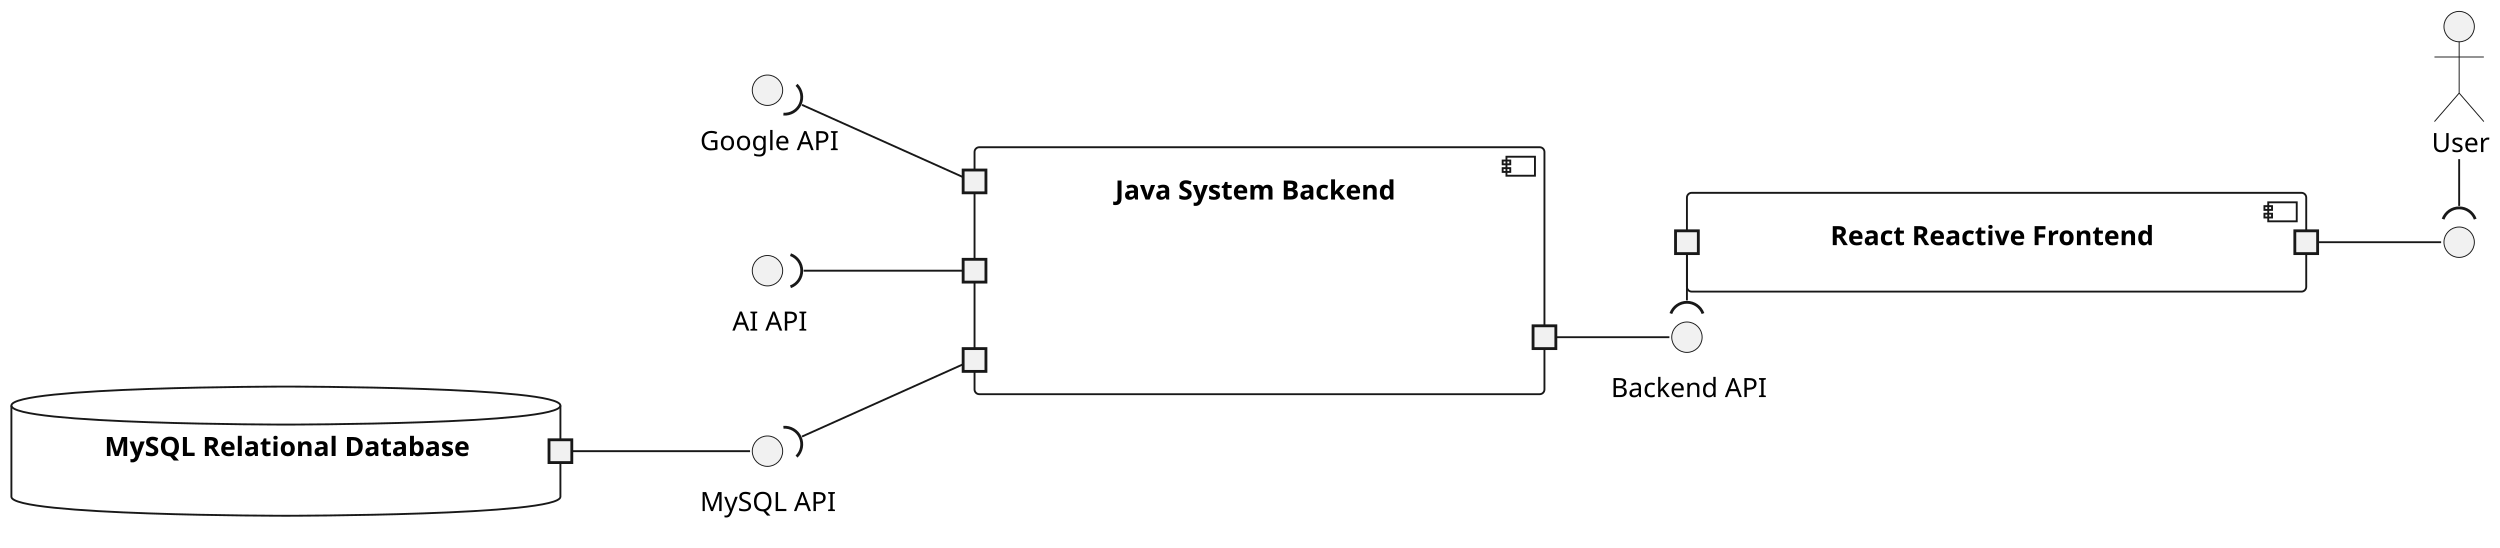
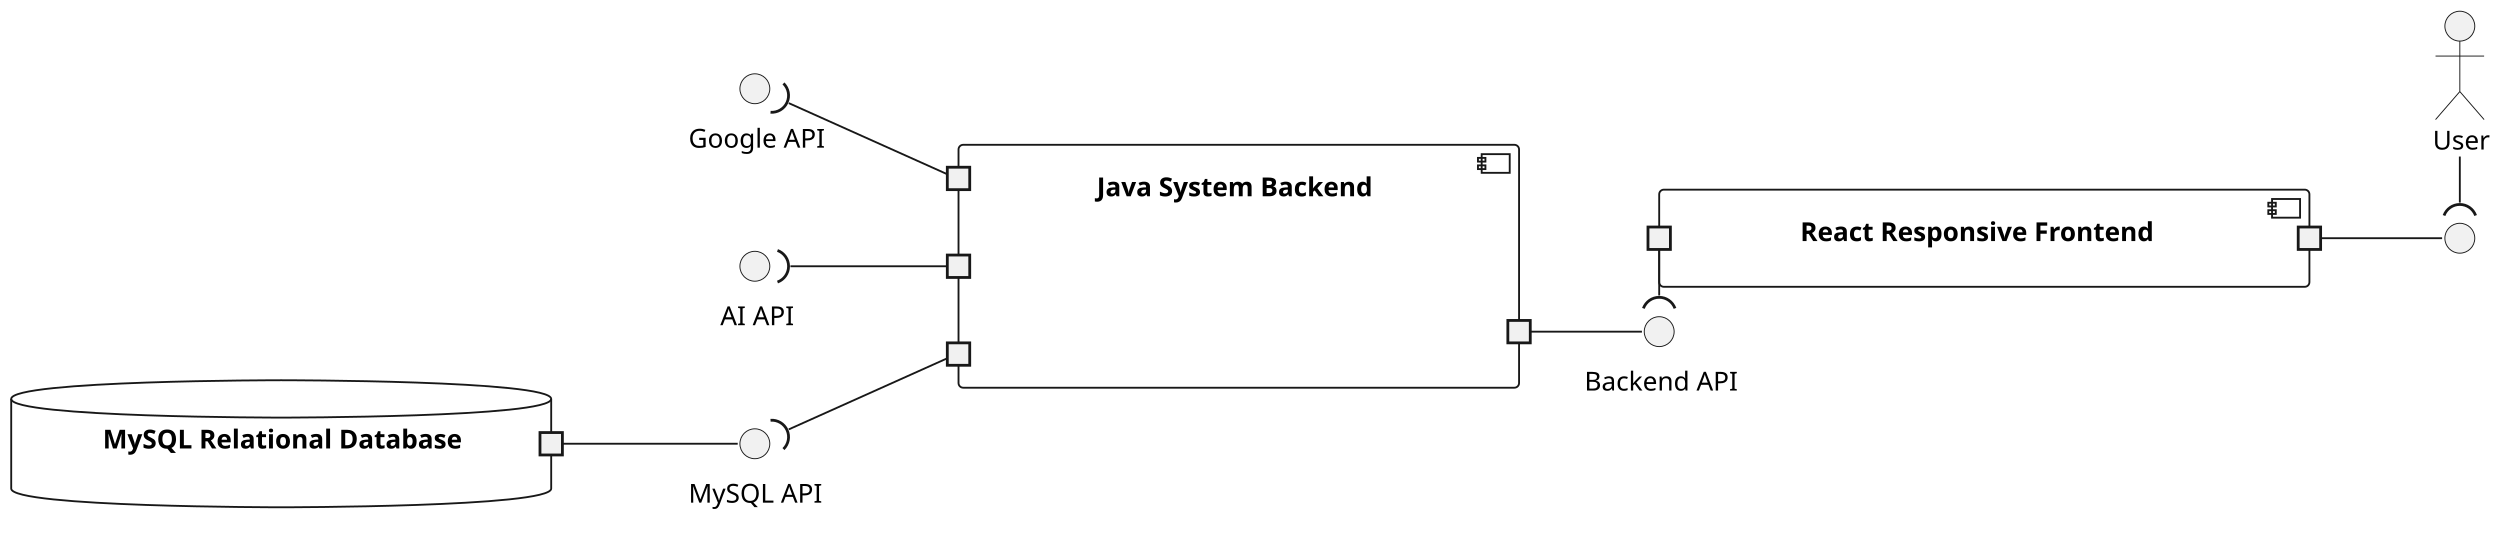
- <svg xmlns="http://www.w3.org/2000/svg" contentStyleType="text/css" height="288px" preserveAspectRatio="none" style="width:1316px;height:288px;background:#FFFFFF;" version="1.1" viewBox="0 0 1316 288" width="1316px" zoomAndPan="magnify">
+ <svg xmlns="http://www.w3.org/2000/svg" contentStyleType="text/css" height="288px" preserveAspectRatio="none" style="width:1338px;height:288px;background:#FFFFFF;" version="1.1" viewBox="0 0 1338 288" width="1338px" zoomAndPan="magnify">
  <defs />
  <g>
    <g id="cluster_reactive_frontend">
-       <rect fill="none" height="52" rx="2.5" ry="2.5" style="stroke:#181818;stroke-width:1.0;" width="326" x="888" y="101.5" />
-       <rect fill="none" height="10" style="stroke:#181818;stroke-width:1.0;" width="15" x="1194" y="106.5" />
-       <rect fill="none" height="2" style="stroke:#181818;stroke-width:1.0;" width="4" x="1192" y="108.5" />
-       <rect fill="none" height="2" style="stroke:#181818;stroke-width:1.0;" width="4" x="1192" y="112.5" />
-       <text fill="#000000" font-family="sans-serif" font-size="14" font-weight="bold" lengthAdjust="spacing" textLength="175" x="963.5" y="129.033">React Reactive Frontend</text>
+       <rect fill="none" height="52" rx="2.5" ry="2.5" style="stroke:#181818;stroke-width:1.0;" width="348" x="888" y="101.5" />
+       <rect fill="none" height="10" style="stroke:#181818;stroke-width:1.0;" width="15" x="1216" y="106.5" />
+       <rect fill="none" height="2" style="stroke:#181818;stroke-width:1.0;" width="4" x="1214" y="108.5" />
+       <rect fill="none" height="2" style="stroke:#181818;stroke-width:1.0;" width="4" x="1214" y="112.5" />
+       <text fill="#000000" font-family="sans-serif" font-size="14" font-weight="bold" lengthAdjust="spacing" textLength="197" x="963.5" y="129.033">React Responsive Frontend</text>
    </g>
    <g id="cluster_system_backend">
      <rect fill="none" height="130" rx="2.5" ry="2.5" style="stroke:#181818;stroke-width:1.0;" width="300" x="513" y="77.5" />
      <rect fill="none" height="10" style="stroke:#181818;stroke-width:1.0;" width="15" x="793" y="82.5" />
      <rect fill="none" height="2" style="stroke:#181818;stroke-width:1.0;" width="4" x="791" y="84.5" />
      <rect fill="none" height="2" style="stroke:#181818;stroke-width:1.0;" width="4" x="791" y="88.5" />
      <text fill="#000000" font-family="sans-serif" font-size="14" font-weight="bold" lengthAdjust="spacing" textLength="152" x="587" y="105.033">Java System Backend</text>
    </g>
    <g id="cluster_database_mysql_db">
      <path d="M6,213.5 C6,203.5 150.5,203.5 150.5,203.5 C150.5,203.5 295,203.5 295,213.5 L295,261.5 C295,271.5 150.5,271.5 150.5,271.5 C150.5,271.5 6,271.5 6,261.5 L6,213.5 " fill="none" style="stroke:#181818;stroke-width:1.0;" />
      <path d="M6,213.5 C6,223.5 150.5,223.5 150.5,223.5 C150.5,223.5 295,223.5 295,213.5 " fill="none" style="stroke:#181818;stroke-width:1.0;" />
      <text fill="#000000" font-family="sans-serif" font-size="14" font-weight="bold" lengthAdjust="spacing" textLength="191" x="55" y="240.033">MySQL Relational Database</text>
    </g>
-     <text fill="#000000" font-family="sans-serif" font-size="14" lengthAdjust="spacing" textLength="4" x="1212" y="106.424"> </text>
-     <rect fill="#F1F1F1" height="12" style="stroke:#181818;stroke-width:1.5;" width="12" x="1208" y="121.5" />
+     <text fill="#000000" font-family="sans-serif" font-size="14" lengthAdjust="spacing" textLength="4" x="1234" y="106.424"> </text>
+     <rect fill="#F1F1F1" height="12" style="stroke:#181818;stroke-width:1.5;" width="12" x="1230" y="121.5" />
    <text fill="#000000" font-family="sans-serif" font-size="14" lengthAdjust="spacing" textLength="4" x="886" y="106.424"> </text>
    <rect fill="#F1F1F1" height="12" style="stroke:#181818;stroke-width:1.5;" width="12" x="882" y="121.5" />
    <text fill="#000000" font-family="sans-serif" font-size="14" lengthAdjust="spacing" textLength="4" x="811" y="198.033"> </text>
    <rect fill="#F1F1F1" height="12" style="stroke:#181818;stroke-width:1.5;" width="12" x="807" y="171.5" />
    <text fill="#000000" font-family="sans-serif" font-size="14" lengthAdjust="spacing" textLength="4" x="511" y="121.424"> </text>
    <rect fill="#F1F1F1" height="12" style="stroke:#181818;stroke-width:1.5;" width="12" x="507" y="136.5" />
    <text fill="#000000" font-family="sans-serif" font-size="14" lengthAdjust="spacing" textLength="4" x="511" y="74.424"> </text>
    <rect fill="#F1F1F1" height="12" style="stroke:#181818;stroke-width:1.5;" width="12" x="507" y="89.5" />
    <text fill="#000000" font-family="sans-serif" font-size="14" lengthAdjust="spacing" textLength="4" x="511" y="210.033"> </text>
    <rect fill="#F1F1F1" height="12" style="stroke:#181818;stroke-width:1.5;" width="12" x="507" y="183.5" />
    <text fill="#000000" font-family="sans-serif" font-size="14" lengthAdjust="spacing" textLength="4" x="293" y="216.424"> </text>
    <rect fill="#F1F1F1" height="12" style="stroke:#181818;stroke-width:1.5;" width="12" x="289" y="231.5" />
    <g id="elem_User">
-       <ellipse cx="1294.5" cy="14" fill="#F1F1F1" rx="8" ry="8" style="stroke:#181818;stroke-width:0.5;" />
-       <path d="M1294.5,22 L1294.5,49 M1281.5,30 L1307.5,30 M1294.5,49 L1281.5,64 M1294.5,49 L1307.5,64 " fill="none" style="stroke:#181818;stroke-width:0.5;" />
-       <text fill="#000000" font-family="sans-serif" font-size="14" lengthAdjust="spacing" textLength="29" x="1280" y="80.033">User</text>
+       <ellipse cx="1316.5" cy="14" fill="#F1F1F1" rx="8" ry="8" style="stroke:#181818;stroke-width:0.5;" />
+       <path d="M1316.5,22 L1316.5,49 M1303.5,30 L1329.5,30 M1316.5,49 L1303.5,64 M1316.5,49 L1329.5,64 " fill="none" style="stroke:#181818;stroke-width:0.5;" />
+       <text fill="#000000" font-family="sans-serif" font-size="14" lengthAdjust="spacing" textLength="29" x="1302" y="80.033">User</text>
    </g>
    <g id="elem_interface_frontendpage">
-       <ellipse cx="1294.5" cy="127.5" fill="#F1F1F1" rx="8" ry="8" style="stroke:#181818;stroke-width:0.5;" />
+       <ellipse cx="1316.5" cy="127.5" fill="#F1F1F1" rx="8" ry="8" style="stroke:#181818;stroke-width:0.5;" />
    </g>
    <g id="elem_interface_ai_api">
      <ellipse cx="404" cy="142.5" fill="#F1F1F1" rx="8" ry="8" style="stroke:#181818;stroke-width:0.5;" />
      <text fill="#000000" font-family="sans-serif" font-size="14" lengthAdjust="spacing" textLength="37" x="385.5" y="174.033">AI API</text>
    </g>
    <g id="elem_interface_google_api">
      <ellipse cx="404" cy="47.5" fill="#F1F1F1" rx="8" ry="8" style="stroke:#181818;stroke-width:0.5;" />
      <text fill="#000000" font-family="sans-serif" font-size="14" lengthAdjust="spacing" textLength="71" x="368.5" y="79.033">Google API</text>
    </g>
    <g id="elem_interface_backend">
      <ellipse cx="888" cy="177.5" fill="#F1F1F1" rx="8" ry="8" style="stroke:#181818;stroke-width:0.5;" />
      <text fill="#000000" font-family="sans-serif" font-size="14" lengthAdjust="spacing" textLength="80" x="848" y="209.033">Backend API</text>
    </g>
    <g id="elem_interface_mysql_db">
      <ellipse cx="404" cy="237.5" fill="#F1F1F1" rx="8" ry="8" style="stroke:#181818;stroke-width:0.5;" />
      <text fill="#000000" font-family="sans-serif" font-size="14" lengthAdjust="spacing" textLength="71" x="368.5" y="269.033">MySQL API</text>
    </g>
    <g id="link_port_frontend_to_user_interface_frontendpage">
-       <path d="M1220.15,127.5 C1233.39,127.5 1268.68,127.5 1285.01,127.5 " fill="none" id="port_frontend_to_user-interface_frontendpage" style="stroke:#181818;stroke-width:1.0;" />
+       <path d="M1242.15,127.5 C1255.39,127.5 1290.68,127.5 1307.01,127.5 " fill="none" id="port_frontend_to_user-interface_frontendpage" style="stroke:#181818;stroke-width:1.0;" />
    </g>
    <g id="link_User_interface_frontendpage">
-       <path d="M1294.5,83.77 C1294.5,95.32 1294.5,96.87 1294.5,108.42 " fill="none" id="User-to-interface_frontendpage" style="stroke:#181818;stroke-width:1.0;" />
-       <path d="M1302.957,115.342 A9,9 0 0 0 1286.043 115.342" fill="none" style="stroke:#181818;stroke-width:1.5;" />
+       <path d="M1316.5,83.77 C1316.5,95.32 1316.5,96.87 1316.5,108.42 " fill="none" id="User-to-interface_frontendpage" style="stroke:#181818;stroke-width:1.0;" />
+       <path d="M1324.957,115.342 A9,9 0 0 0 1308.043 115.342" fill="none" style="stroke:#181818;stroke-width:1.5;" />
    </g>
    <g id="link_port_backend_from_frontend_interface_backend">
      <path d="M819.25,177.5 C831.8,177.5 863.64,177.5 878.77,177.5 " fill="none" id="port_backend_from_frontend-interface_backend" style="stroke:#181818;stroke-width:1.0;" />
    </g>
    <g id="link_interface_backend_port_frontend_to_backend">
      <path d="M888,158.12 C888,146.59 888,145.06 888,133.53 " fill="none" id="interface_backend-backto-port_frontend_to_backend" style="stroke:#181818;stroke-width:1.0;" />
      <path d="M896.457,165.042 A9,9 0 0 0 879.543 165.042" fill="none" style="stroke:#181818;stroke-width:1.5;" />
    </g>
    <g id="link_interface_ai_api_port_backend_to_ai_api">
      <path d="M423.04,142.5 C443.94,142.5 489.54,142.5 506.81,142.5 " fill="none" id="interface_ai_api-backto-port_backend_to_ai_api" style="stroke:#181818;stroke-width:1.0;" />
      <path d="M416.118,150.957 A9,9 0 0 0 416.118 134.043" fill="none" style="stroke:#181818;stroke-width:1.5;" />
    </g>
    <g id="link_interface_google_api_port_backend_to_google_api">
      <path d="M422.165,55.201 C443.065,64.571 489.54,85.42 506.81,93.17 " fill="none" id="interface_google_api-backto-port_backend_to_google_api" style="stroke:#181818;stroke-width:1.0;" />
      <path d="M412.389,60.086 A9,9 0 0 0 419.309 44.652" fill="none" style="stroke:#181818;stroke-width:1.5;" />
    </g>
    <g id="link_port_db_from_backend_interface_mysql_db">
      <path d="M301.16,237.5 C318.36,237.5 373.82,237.5 394.83,237.5 " fill="none" id="port_db_from_backend-interface_mysql_db" style="stroke:#181818;stroke-width:1.0;" />
    </g>
    <g id="link_interface_mysql_db_port_backend_from_db">
      <path d="M422.165,229.799 C443.065,220.429 489.54,199.58 506.81,191.83 " fill="none" id="interface_mysql_db-backto-port_backend_from_db" style="stroke:#181818;stroke-width:1.0;" />
      <path d="M419.309,240.348 A9,9 0 0 0 412.389 224.914" fill="none" style="stroke:#181818;stroke-width:1.5;" />
    </g>
  </g>
</svg>
